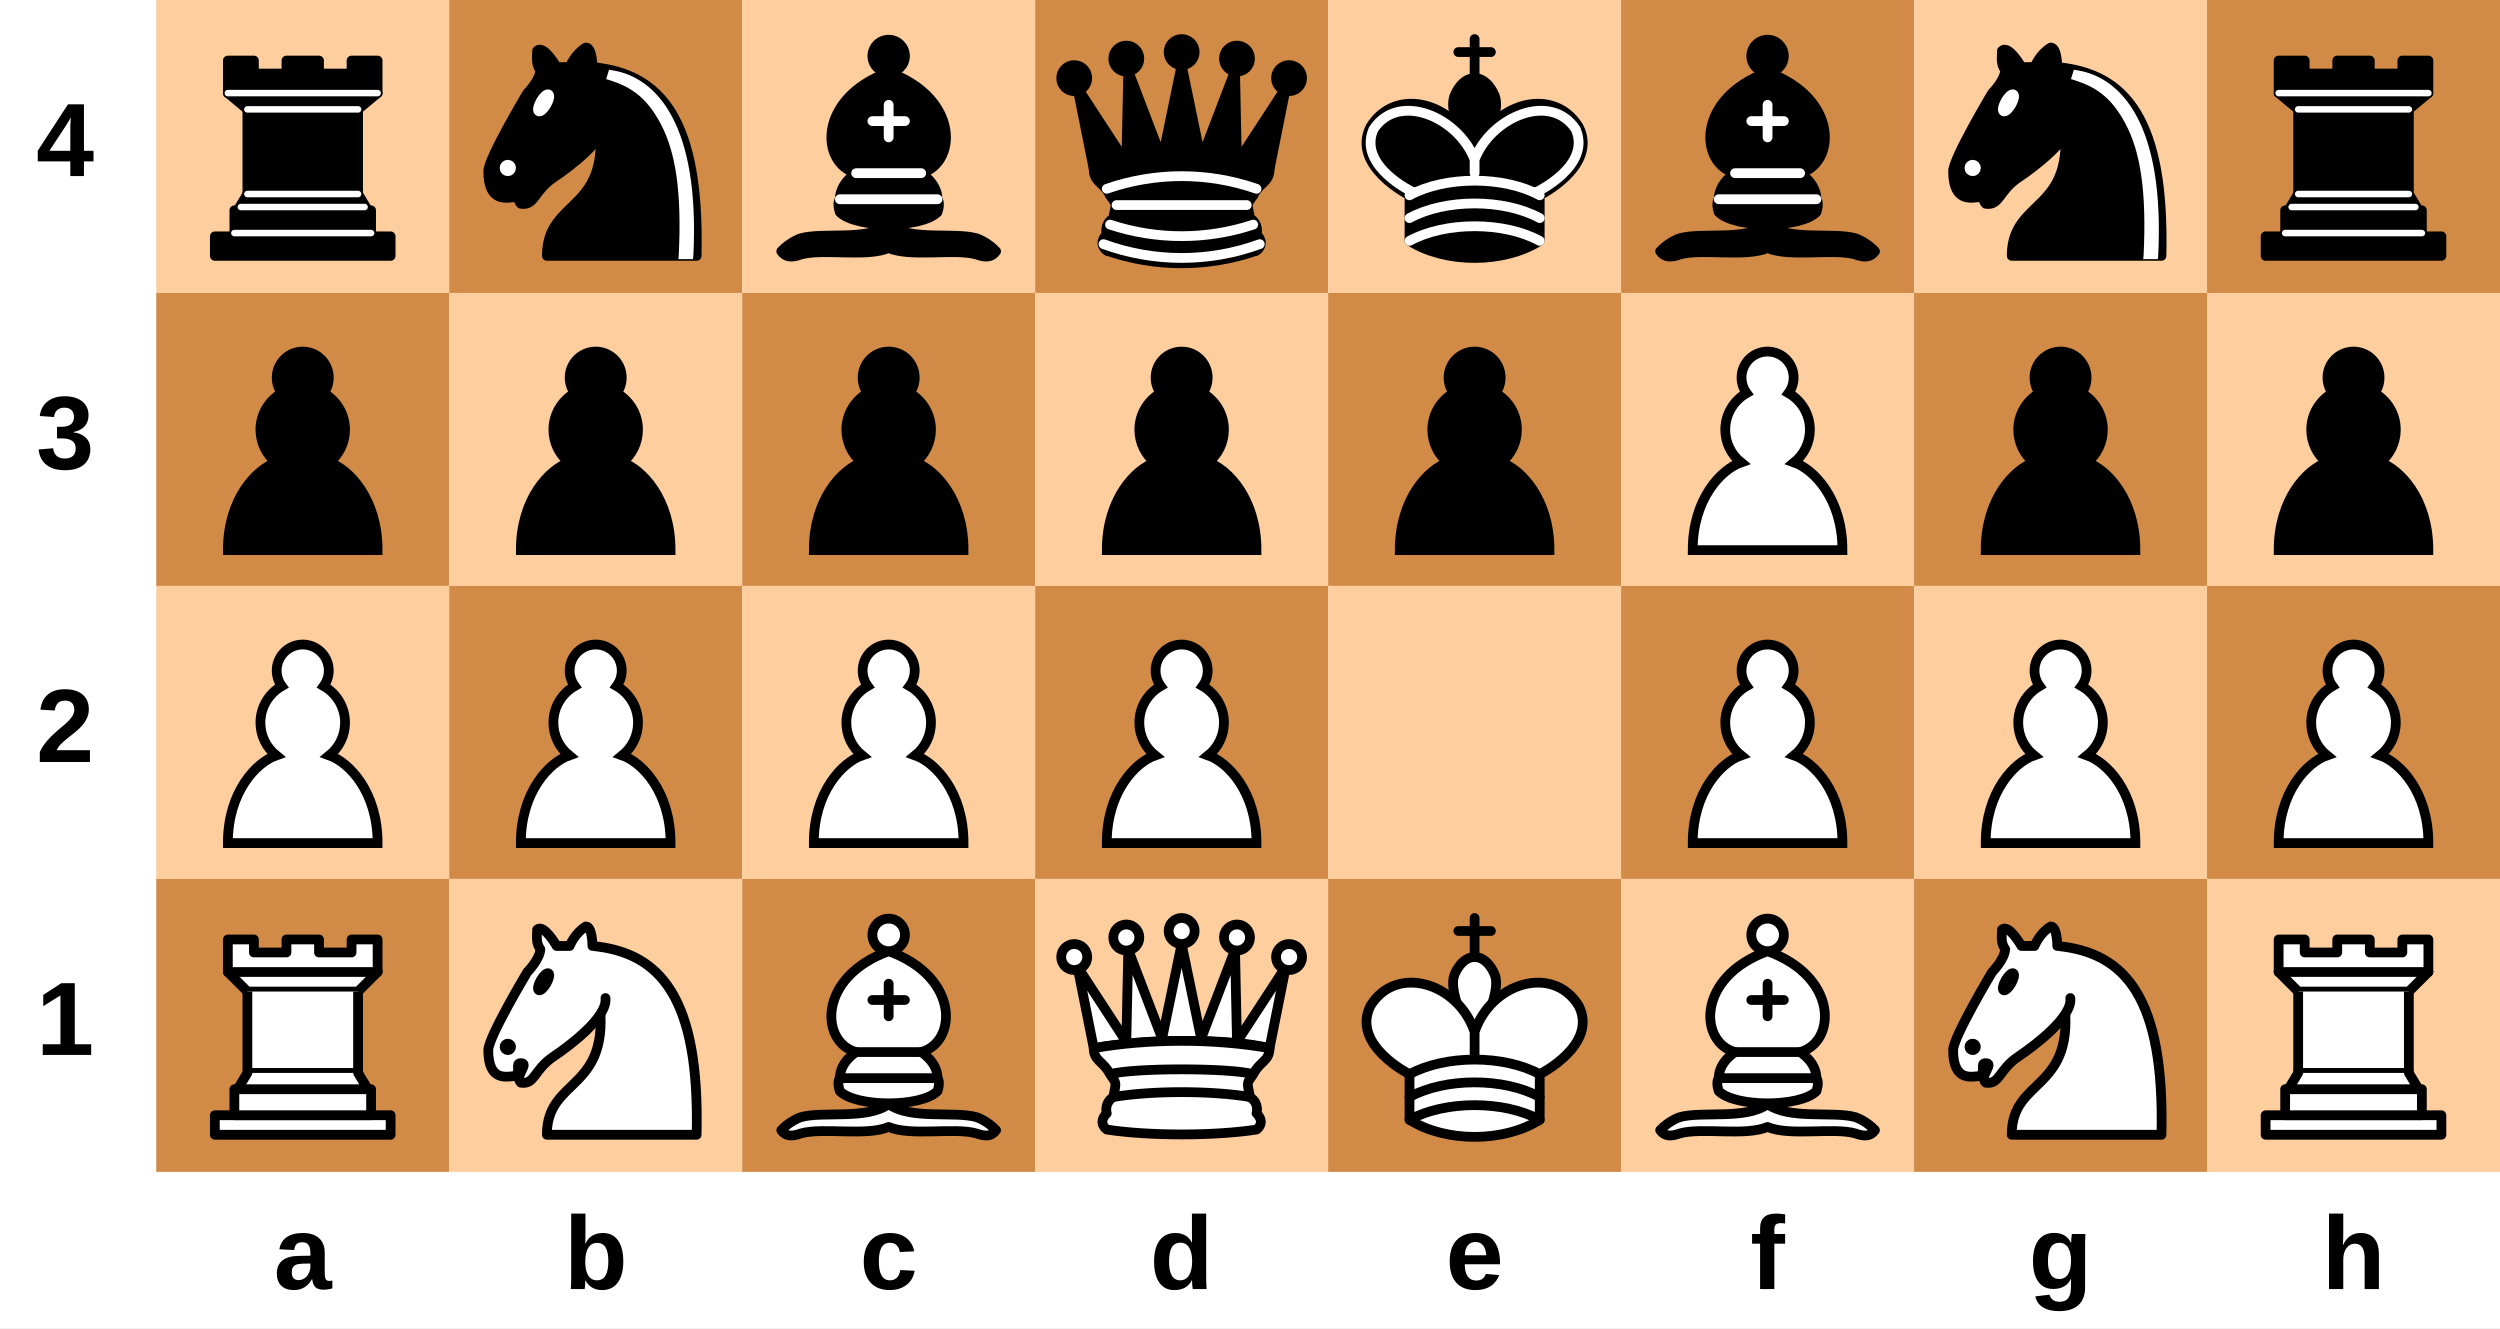
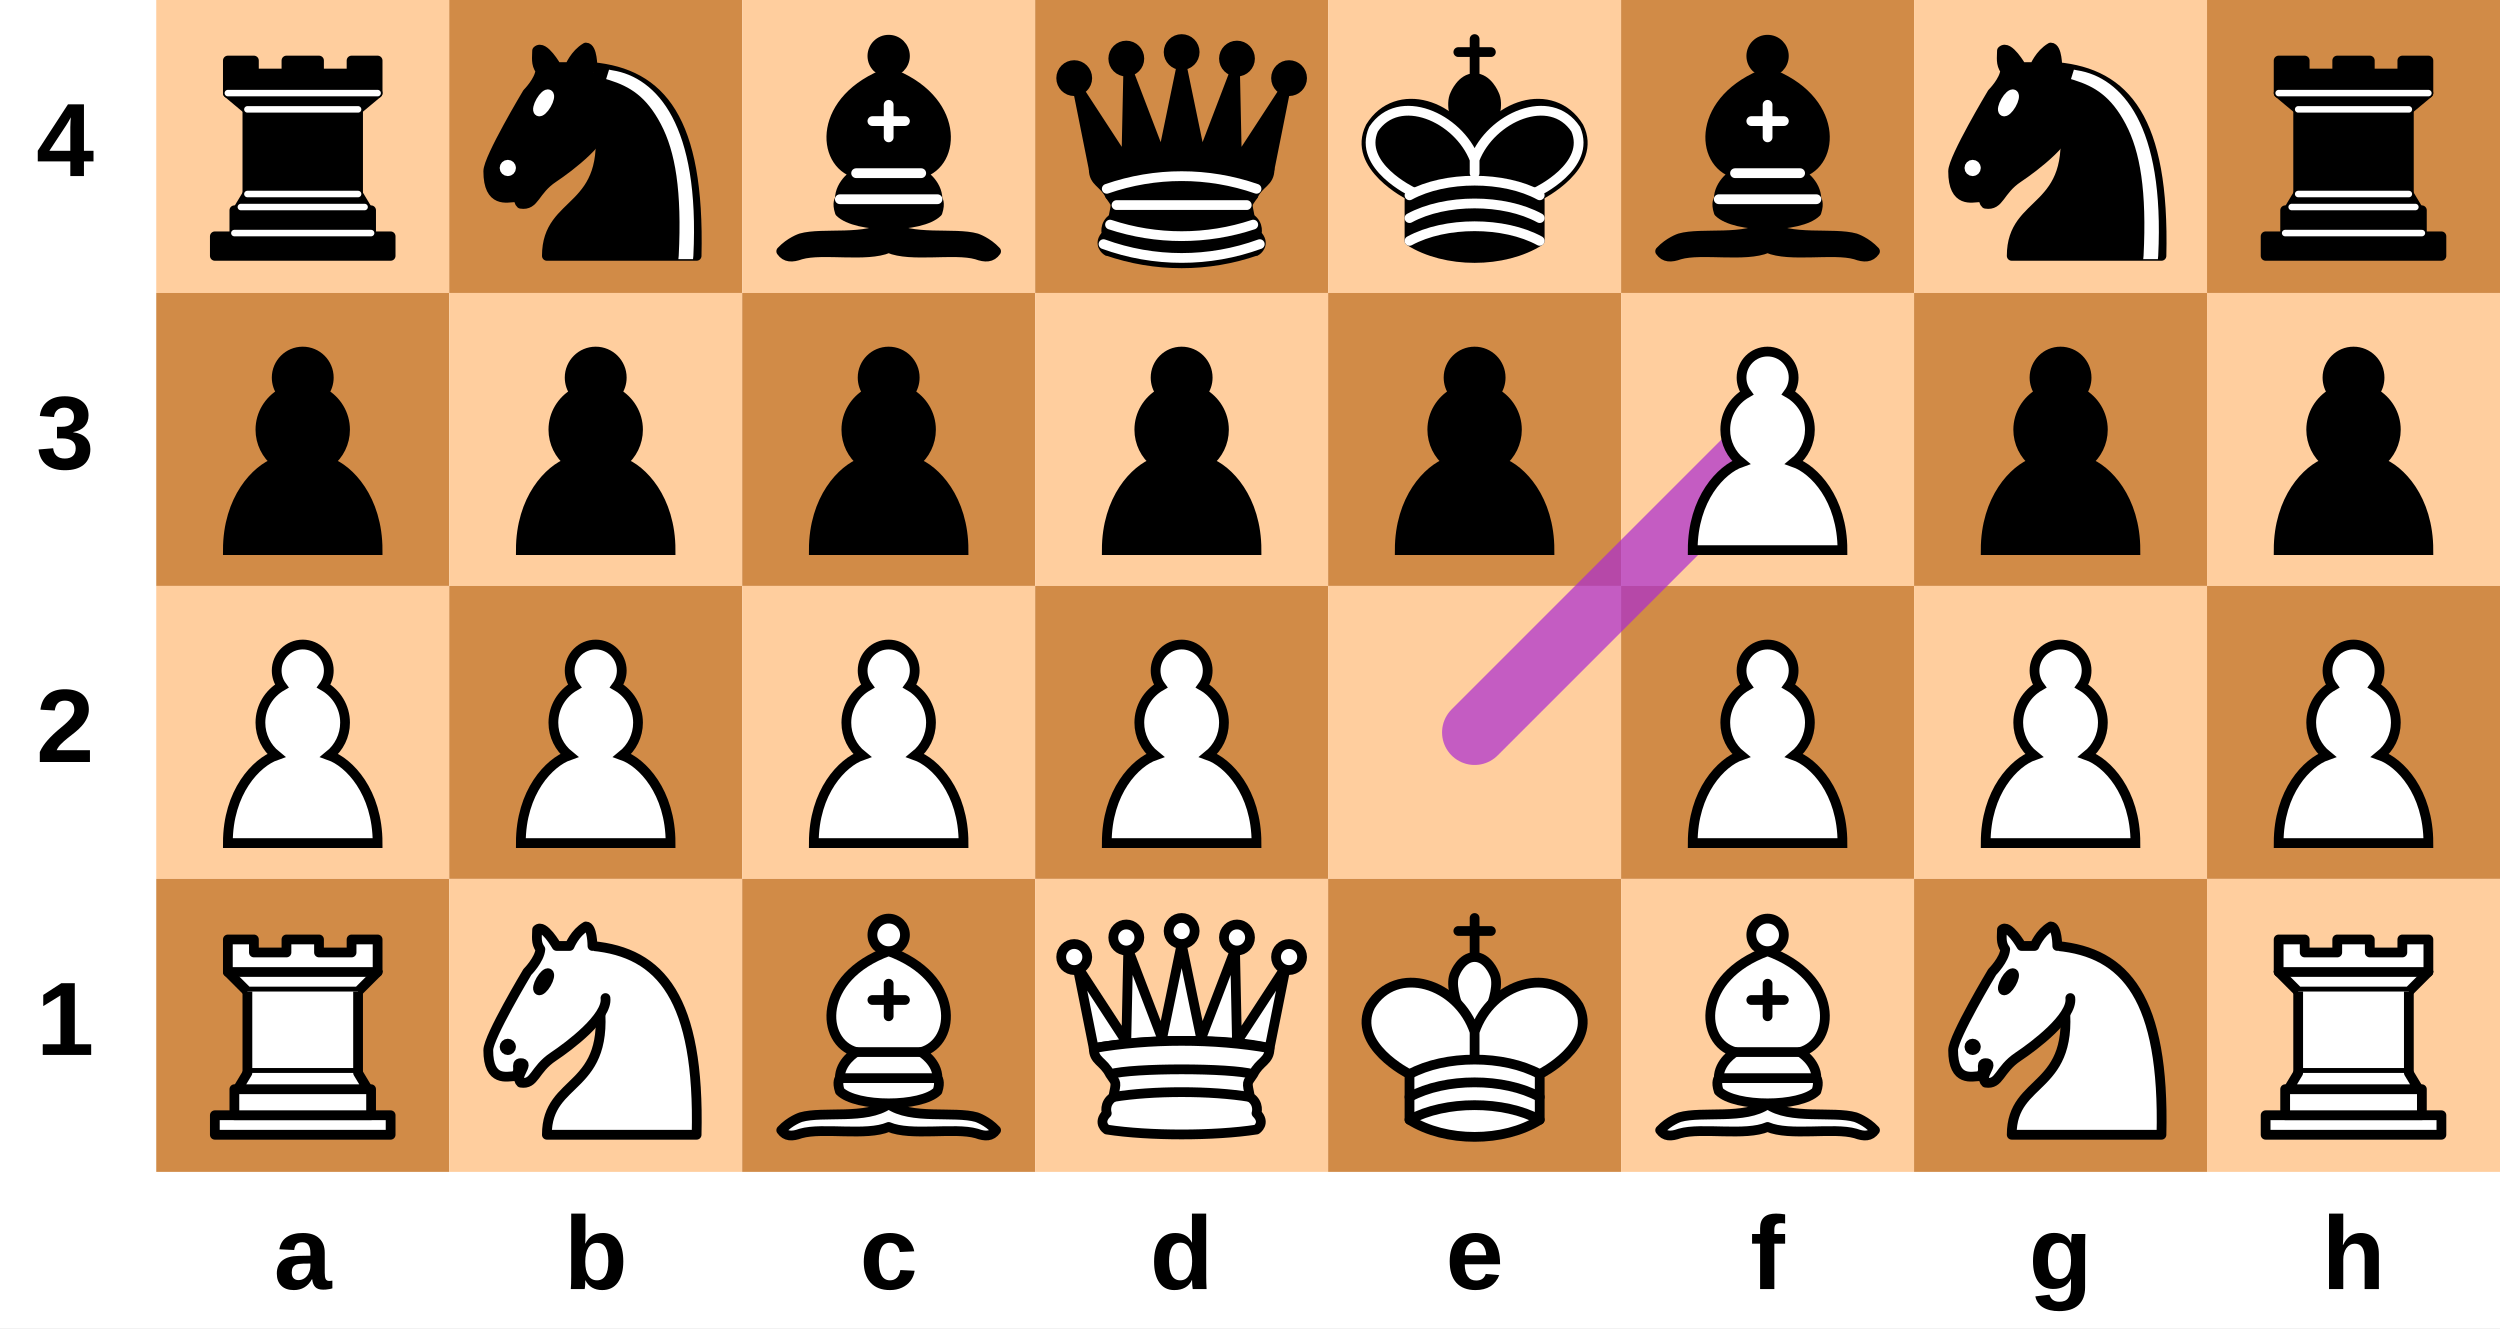
<svg xmlns="http://www.w3.org/2000/svg" xmlns:xlink="http://www.w3.org/1999/xlink" version="1.1" viewBox="-24 0 384 204" width="384" height="204">
  <symbol id="r" width="45" height="45" overflow="visible">
    <rect width="45" height="45" fill="#ffce9e" />
  </symbol>
  <symbol id="r_v1" width="45" height="45" overflow="visible">
    <g style="opacity:1; fill:#000000; fill-opacity:1; fill-rule:evenodd; stroke:#000000; stroke-width:1.5; stroke-linecap:round;stroke-linejoin:round;stroke-miterlimit:4; stroke-dasharray:none; stroke-opacity:1;" transform="translate(0,0.3)">
      <path d="M 9,39 L 36,39 L 36,36 L 9,36 L 9,39 z " style="stroke-linecap:butt;" />
      <path d="M 12.5,32 L 14,29.5 L 31,29.5 L 32.5,32 L 12.5,32 z " style="stroke-linecap:butt;" />
      <path d="M 12,36 L 12,32 L 33,32 L 33,36 L 12,36 z " style="stroke-linecap:butt;" />
      <path d="M 14,29.5 L 14,16.5 L 31,16.5 L 31,29.5 L 14,29.5 z " style="stroke-linecap:butt;stroke-linejoin:miter;" />
      <path d="M 14,16.5 L 11,14 L 34,14 L 31,16.5 L 14,16.5 z " style="stroke-linecap:butt;" />
      <path d="M 11,14 L 11,9 L 15,9 L 15,11 L 20,11 L 20,9 L 25,9 L 25,11 L 30,11 L 30,9 L 34,9 L 34,14 L 11,14 z " style="stroke-linecap:butt;" />
      <path d="M 12,35.5 L 33,35.5 L 33,35.5" style="fill:none; stroke:#ffffff; stroke-width:1; stroke-linejoin:miter;" />
      <path d="M 13,31.5 L 32,31.5" style="fill:none; stroke:#ffffff; stroke-width:1; stroke-linejoin:miter;" />
      <path d="M 14,29.5 L 31,29.5" style="fill:none; stroke:#ffffff; stroke-width:1; stroke-linejoin:miter;" />
      <path d="M 14,16.5 L 31,16.5" style="fill:none; stroke:#ffffff; stroke-width:1; stroke-linejoin:miter;" />
      <path d="M 11,14 L 34,14" style="fill:none; stroke:#ffffff; stroke-width:1; stroke-linejoin:miter;" />
    </g>
  </symbol>
  <symbol id="n" width="45" height="45" overflow="visible">
    <rect width="45" height="45" fill="#d18b47" />
  </symbol>
  <symbol id="n_v1" width="45" height="45" overflow="visible">
    <g style="opacity:1; fill:none; fill-opacity:1; fill-rule:evenodd; stroke:#000000; stroke-width:1.5; stroke-linecap:round;stroke-linejoin:round;stroke-miterlimit:4; stroke-dasharray:none; stroke-opacity:1;" transform="translate(0,0.3)">
      <path d="M 22,10 C 32.5,11 38.5,18 38,39 L 15,39 C 15,30 25,32.5 23,18" style="fill:#000000; stroke:#000000;" />
      <path d="M 24,18 C 24.38,20.91 18.45,25.37 16,27 C 13,29 13.18,31.34 11,31 C 9.958,30.06 12.41,27.96 11,28 C 10,28 11.19,29.23 10,30 C 9,30 5.997,31 6,26 C 6,24 12,14 12,14 C 12,14 13.89,12.1 14,10.5 C 13.27,9.506 13.5,8.5 13.5,7.5 C 14.5,6.5 16.5,10 16.5,10 L 18.5,10 C 18.5,10 19.28,8.008 21,7 C 22,7 22,10 22,10" style="fill:#000000; stroke:#000000;" />
      <path d="M 9.5 25.5 A 0.5 0.5 0 1 1 8.5,25.5 A 0.5 0.5 0 1 1 9.5 25.5 z" style="fill:#ffffff; stroke:#ffffff;" />
      <path d="M 15 15.5 A 0.5 1.5 0 1 1  14,15.5 A 0.5 1.5 0 1 1  15 15.5 z" transform="matrix(0.866,0.5,-0.5,0.866,9.693,-5.173)" style="fill:#ffffff; stroke:#ffffff;" />
      <path d="M 24.55,10.4 L 24.1,11.85 L 24.6,12 C 27.75,13 30.25,14.49 32.5,18.75 C 34.75,23.01 35.75,29.06 35.25,39 L 35.2,39.5 L 37.45,39.5 L 37.5,39 C 38,28.94 36.62,22.15 34.25,17.66 C 31.88,13.17 28.46,11.02 25.06,10.5 L 24.55,10.4 z " style="fill:#ffffff; stroke:none;" />
    </g>
  </symbol>
  <symbol id="b" width="45" height="45" overflow="visible">
    <g style="opacity:1; fill:none; fill-rule:evenodd; fill-opacity:1; stroke:#000000; stroke-width:1.5; stroke-linecap:round; stroke-linejoin:round; stroke-miterlimit:4; stroke-dasharray:none; stroke-opacity:1;" transform="translate(0,0.6)">
      <g style="fill:#000000; stroke:#000000; stroke-linecap:butt;">
        <path d="M 9,36 C 12.39,35.03 19.11,36.43 22.5,34 C 25.89,36.43 32.61,35.03 36,36 C 36,36 37.65,36.54 39,38 C 38.32,38.97 37.35,38.99 36,38.5 C 32.61,37.53 25.89,38.96 22.5,37.5 C 19.11,38.96 12.39,37.53 9,38.5 C 7.65,38.99 6.68,38.97 6,38 C 7.35,36.54 9,36 9,36 z" />
        <path d="M 15,32 C 17.5,34.5 27.5,34.5 30,32 C 30.5,30.5 30,30 30,30 C 30,27.5 27.5,26 27.5,26 C 33,24.5 33.5,14.5 22.5,10.5 C 11.5,14.5 12,24.5 17.5,26 C 17.5,26 15,27.5 15,30 C 15,30 14.5,30.5 15,32 z" />
        <path d="M 25 8 A 2.5 2.5 0 1 1  20,8 A 2.5 2.5 0 1 1  25 8 z" />
      </g>
      <path d="M 17.5,26 L 27.5,26 M 15,30 L 30,30 M 22.5,15.5 L 22.5,20.5 M 20,18 L 25,18" style="fill:none; stroke:#ffffff; stroke-linejoin:miter;" />
    </g>
  </symbol>
  <symbol id="q" width="45" height="45" overflow="visible">
    <g style="fill:#000000;stroke:#000000;stroke-width:1.5; stroke-linecap:round;stroke-linejoin:round">
      <path d="M 9,26 C 17.5,24.5 30,24.5 36,26 L 38.5,13.5 L 31,25 L 30.7,10.9 L 25.5,24.5 L 22.5,10 L 19.5,24.5 L 14.3,10.9 L 14,25 L 6.5,13.5 L 9,26 z" style="stroke-linecap:butt;fill:#000000" />
      <path d="m 9,26 c 0,2 1.5,2 2.5,4 1,1.5 1,1 0.5,3.5 -1.5,1 -1,2.5 -1,2.5 -1.5,1.5 0,2.5 0,2.5 6.5,1 16.5,1 23,0 0,0 1.5,-1 0,-2.5 0,0 0.5,-1.5 -1,-2.5 -0.5,-2.5 -0.5,-2 0.5,-3.5 1,-2 2.5,-2 2.5,-4 -8.5,-1.5 -18.5,-1.5 -27,0 z" />
      <path d="M 11.5,30 C 15,29 30,29 33.5,30" />
      <path d="m 12,33.5 c 6,-1 15,-1 21,0" />
      <circle cx="6" cy="12" r="2" />
      <circle cx="14" cy="9" r="2" />
      <circle cx="22.5" cy="8" r="2" />
      <circle cx="31" cy="9" r="2" />
      <circle cx="39" cy="12" r="2" />
      <path d="M 11,38.5 A 35,35 1 0 0 34,38.5" style="fill:none; stroke:#000000;stroke-linecap:butt;" />
      <g style="fill:none; stroke:#ffffff;">
        <path d="M 11,29 A 35,35 1 0 1 34,29" />
        <path d="M 12.5,31.5 L 32.5,31.5" />
        <path d="M 11.5,34.5 A 35,35 1 0 0 33.5,34.5" />
        <path d="M 10.5,37.5 A 35,35 1 0 0 34.5,37.5" />
      </g>
    </g>
  </symbol>
  <symbol id="k" width="45" height="45" overflow="visible">
    <g style="fill:none; fill-opacity:1; fill-rule:evenodd; stroke:#000000; stroke-width:1.5; stroke-linecap:round;stroke-linejoin:round;stroke-miterlimit:4; stroke-dasharray:none; stroke-opacity:1;">
      <path d="M 22.5,11.63 L 22.5,6" style="fill:none; stroke:#000000; stroke-linejoin:miter;" />
      <path d="M 22.5,25 C 22.5,25 27,17.5 25.5,14.5 C 25.5,14.5 24.5,12 22.5,12 C 20.5,12 19.5,14.5 19.5,14.5 C 18,17.5 22.5,25 22.5,25" style="fill:#000000;fill-opacity:1; stroke-linecap:butt; stroke-linejoin:miter;" />
      <path d="M 12.5,37 C 18,40.5 27,40.5 32.5,37 L 32.5,30 C 32.5,30 41.5,25.5 38.5,19.5 C 34.5,13 25,16 22.5,23.5 L 22.5,27 L 22.5,23.5 C 20,16 10.5,13 6.5,19.5 C 3.5,25.5 12.5,30 12.5,30 L 12.5,37" style="fill:#000000; stroke:#000000;" />
      <path d="M 20,8 L 25,8" style="fill:none; stroke:#000000; stroke-linejoin:miter;" />
      <path d="M 32,29.5 C 32,29.5 40.5,25.5 38.03,19.85 C 34.15,14 25,18 22.5,24.5 L 22.5,26.6 L 22.5,24.5 C 20,18 10.85,14 6.97,19.85 C 4.5,25.5 13,29.5 13,29.5" style="fill:none; stroke:#ffffff;" />
      <path d="M 12.5,30 C 18,27 27,27 32.5,30 M 12.5,33.5 C 18,30.5 27,30.5 32.5,33.5 M 12.5,37 C 18,34 27,34 32.5,37" style="fill:none; stroke:#ffffff;" />
    </g>
  </symbol>
  <symbol id="p" width="45" height="45" overflow="visible">
    <path d="m 22.5,9 c -2.21,0 -4,1.79 -4,4 0,0.89 0.29,1.71 0.78,2.38 C 17.33,16.5 16,18.59 16,21 c 0,2.03 0.94,3.84 2.41,5.03 C 15.41,27.09 11,31.58 11,39.5 H 34 C 34,31.58 29.59,27.09 26.59,26.03 28.06,24.84 29,23.03 29,21 29,18.59 27.67,16.5 25.72,15.38 26.21,14.71 26.5,13.89 26.5,13 c 0,-2.21 -1.79,-4 -4,-4 z" style="opacity:1; fill:#000000; fill-opacity:1; fill-rule:nonzero; stroke:#000000; stroke-width:1.5; stroke-linecap:round; stroke-linejoin:miter; stroke-miterlimit:4; stroke-dasharray:none; stroke-opacity:1;" />
  </symbol>
  <symbol id="P" width="45" height="45" overflow="visible">
    <path d="m 22.5,9 c -2.21,0 -4,1.79 -4,4 0,0.89 0.29,1.71 0.78,2.38 C 17.33,16.5 16,18.59 16,21 c 0,2.03 0.94,3.84 2.41,5.03 C 15.41,27.09 11,31.58 11,39.5 H 34 C 34,31.58 29.59,27.09 26.59,26.03 28.06,24.84 29,23.03 29,21 29,18.59 27.67,16.5 25.72,15.38 26.21,14.71 26.5,13.89 26.5,13 c 0,-2.21 -1.79,-4 -4,-4 z" style="opacity:1; fill:#ffffff; fill-opacity:1; fill-rule:nonzero; stroke:#000000; stroke-width:1.5; stroke-linecap:round; stroke-linejoin:miter; stroke-miterlimit:4; stroke-dasharray:none; stroke-opacity:1;" />
  </symbol>
  <symbol id="R" width="45" height="45" overflow="visible">
    <g style="opacity:1; fill:#ffffff; fill-opacity:1; fill-rule:evenodd; stroke:#000000; stroke-width:1.5; stroke-linecap:round;stroke-linejoin:round;stroke-miterlimit:4; stroke-dasharray:none; stroke-opacity:1;" transform="translate(0,0.3)">
      <path d="M 9,39 L 36,39 L 36,36 L 9,36 L 9,39 z " style="stroke-linecap:butt;" />
      <path d="M 12,36 L 12,32 L 33,32 L 33,36 L 12,36 z " style="stroke-linecap:butt;" />
      <path d="M 11,14 L 11,9 L 15,9 L 15,11 L 20,11 L 20,9 L 25,9 L 25,11 L 30,11 L 30,9 L 34,9 L 34,14" style="stroke-linecap:butt;" />
      <path d="M 34,14 L 31,17 L 14,17 L 11,14" />
      <path d="M 31,17 L 31,29.5 L 14,29.5 L 14,17" style="stroke-linecap:butt; stroke-linejoin:miter;" />
      <path d="M 31,29.5 L 32.5,32 L 12.5,32 L 14,29.5" />
      <path d="M 11,14 L 34,14" style="fill:none; stroke:#000000; stroke-linejoin:miter;" />
    </g>
  </symbol>
  <symbol id="N" width="45" height="45" overflow="visible">
    <g style="opacity:1; fill:none; fill-opacity:1; fill-rule:evenodd; stroke:#000000; stroke-width:1.5; stroke-linecap:round;stroke-linejoin:round;stroke-miterlimit:4; stroke-dasharray:none; stroke-opacity:1;" transform="translate(0,0.3)">
      <path d="M 22,10 C 32.5,11 38.5,18 38,39 L 15,39 C 15,30 25,32.5 23,18" style="fill:#ffffff; stroke:#000000;" />
      <path d="M 24,18 C 24.38,20.91 18.45,25.37 16,27 C 13,29 13.18,31.34 11,31 C 9.958,30.06 12.41,27.96 11,28 C 10,28 11.19,29.23 10,30 C 9,30 5.997,31 6,26 C 6,24 12,14 12,14 C 12,14 13.89,12.1 14,10.5 C 13.27,9.506 13.5,8.5 13.5,7.5 C 14.5,6.5 16.5,10 16.5,10 L 18.5,10 C 18.5,10 19.28,8.008 21,7 C 22,7 22,10 22,10" style="fill:#ffffff; stroke:#000000;" />
      <path d="M 9.5 25.5 A 0.5 0.5 0 1 1 8.5,25.5 A 0.5 0.5 0 1 1 9.5 25.5 z" style="fill:#000000; stroke:#000000;" />
      <path d="M 15 15.5 A 0.5 1.5 0 1 1  14,15.5 A 0.5 1.5 0 1 1  15 15.5 z" transform="matrix(0.866,0.5,-0.5,0.866,9.693,-5.173)" style="fill:#000000; stroke:#000000;" />
    </g>
  </symbol>
  <symbol id="B" width="45" height="45" overflow="visible">
    <g style="opacity:1; fill:none; fill-rule:evenodd; fill-opacity:1; stroke:#000000; stroke-width:1.5; stroke-linecap:round; stroke-linejoin:round; stroke-miterlimit:4; stroke-dasharray:none; stroke-opacity:1;" transform="translate(0,0.6)">
      <g style="fill:#ffffff; stroke:#000000; stroke-linecap:butt;">
        <path d="M 9,36 C 12.39,35.03 19.11,36.43 22.5,34 C 25.89,36.43 32.61,35.03 36,36 C 36,36 37.65,36.54 39,38 C 38.32,38.97 37.35,38.99 36,38.5 C 32.61,37.53 25.89,38.96 22.5,37.5 C 19.11,38.96 12.39,37.53 9,38.5 C 7.65,38.99 6.68,38.97 6,38 C 7.35,36.54 9,36 9,36 z" />
        <path d="M 15,32 C 17.5,34.5 27.5,34.5 30,32 C 30.5,30.5 30,30 30,30 C 30,27.5 27.5,26 27.5,26 C 33,24.5 33.5,14.5 22.5,10.5 C 11.5,14.5 12,24.5 17.5,26 C 17.5,26 15,27.5 15,30 C 15,30 14.5,30.5 15,32 z" />
        <path d="M 25 8 A 2.5 2.5 0 1 1  20,8 A 2.5 2.5 0 1 1  25 8 z" />
      </g>
      <path d="M 17.5,26 L 27.5,26 M 15,30 L 30,30 M 22.5,15.5 L 22.5,20.5 M 20,18 L 25,18" style="fill:none; stroke:#000000; stroke-linejoin:miter;" />
    </g>
  </symbol>
  <symbol id="Q" width="45" height="45" overflow="visible">
    <g style="fill:#ffffff;stroke:#000000;stroke-width:1.5;stroke-linejoin:round">
      <path d="M 9,26 C 17.5,24.5 30,24.5 36,26 L 38.5,13.5 L 31,25 L 30.7,10.9 L 25.5,24.5 L 22.5,10 L 19.5,24.5 L 14.3,10.9 L 14,25 L 6.5,13.5 L 9,26 z" />
      <path d="M 9,26 C 9,28 10.5,28 11.5,30 C 12.5,31.5 12.5,31 12,33.5 C 10.5,34.5 11,36 11,36 C 9.5,37.5 11,38.5 11,38.5 C 17.5,39.5 27.5,39.5 34,38.5 C 34,38.5 35.5,37.5 34,36 C 34,36 34.5,34.5 33,33.5 C 32.5,31 32.5,31.5 33.5,30 C 34.5,28 36,28 36,26 C 27.5,24.5 17.5,24.5 9,26 z" />
      <path d="M 11.5,30 C 15,29 30,29 33.5,30" style="fill:none" />
      <path d="M 12,33.5 C 18,32.5 27,32.5 33,33.5" style="fill:none" />
      <circle cx="6" cy="12" r="2" />
      <circle cx="14" cy="9" r="2" />
      <circle cx="22.5" cy="8" r="2" />
      <circle cx="31" cy="9" r="2" />
      <circle cx="39" cy="12" r="2" />
    </g>
  </symbol>
  <symbol id="K" width="45" height="45" overflow="visible">
    <g style="fill:none; fill-opacity:1; fill-rule:evenodd; stroke:#000000; stroke-width:1.5; stroke-linecap:round;stroke-linejoin:round;stroke-miterlimit:4; stroke-dasharray:none; stroke-opacity:1;">
      <path d="M 22.5,11.63 L 22.5,6" style="fill:none; stroke:#000000; stroke-linejoin:miter;" />
      <path d="M 20,8 L 25,8" style="fill:none; stroke:#000000; stroke-linejoin:miter;" />
      <path d="M 22.5,25 C 22.5,25 27,17.5 25.5,14.5 C 25.5,14.5 24.5,12 22.5,12 C 20.5,12 19.5,14.5 19.5,14.5 C 18,17.5 22.5,25 22.5,25" style="fill:#ffffff; stroke:#000000; stroke-linecap:butt; stroke-linejoin:miter;" />
      <path d="M 12.5,37 C 18,40.5 27,40.5 32.5,37 L 32.5,30 C 32.5,30 41.5,25.5 38.5,19.5 C 34.5,13 25,16 22.5,23.5 L 22.5,27 L 22.5,23.5 C 20,16 10.5,13 6.5,19.5 C 3.5,25.5 12.5,30 12.5,30 L 12.5,37" style="fill:#ffffff; stroke:#000000;" />
      <path d="M 12.5,30 C 18,27 27,27 32.5,30" style="fill:none; stroke:#000000;" />
      <path d="M 12.5,33.5 C 18,30.5 27,30.5 32.5,33.5" style="fill:none; stroke:#000000;" />
      <path d="M 12.5,37 C 18,34 27,34 32.5,37" style="fill:none; stroke:#000000;" />
    </g>
  </symbol>
  <rect x="-24" y="0" width="384" height="204" fill="#fff" />
  <use xlink:href="#r" x="0" y="0" />
  <use xlink:href="#n" x="45" y="0" />
  <use xlink:href="#r" x="90" y="0" />
  <use xlink:href="#n" x="135" y="0" />
  <use xlink:href="#r" x="180" y="0" />
  <use xlink:href="#n" x="225" y="0" />
  <use xlink:href="#r" x="270" y="0" />
  <use xlink:href="#n" x="315" y="0" />
  <use xlink:href="#n" x="0" y="45" />
  <use xlink:href="#r" x="45" y="45" />
  <use xlink:href="#n" x="90" y="45" />
  <use xlink:href="#r" x="135" y="45" />
  <use xlink:href="#n" x="180" y="45" />
  <use xlink:href="#r" x="225" y="45" />
  <use xlink:href="#n" x="270" y="45" />
  <use xlink:href="#r" x="315" y="45" />
  <use xlink:href="#r" x="0" y="90" />
  <use xlink:href="#n" x="45" y="90" />
  <use xlink:href="#r" x="90" y="90" />
  <use xlink:href="#n" x="135" y="90" />
  <use xlink:href="#r" x="180" y="90" />
  <use xlink:href="#n" x="225" y="90" />
  <use xlink:href="#r" x="270" y="90" />
  <use xlink:href="#n" x="315" y="90" />
  <use xlink:href="#n" x="0" y="135" />
  <use xlink:href="#r" x="45" y="135" />
  <use xlink:href="#n" x="90" y="135" />
  <use xlink:href="#r" x="135" y="135" />
  <use xlink:href="#n" x="180" y="135" />
  <use xlink:href="#r" x="225" y="135" />
  <use xlink:href="#n" x="270" y="135" />
  <use xlink:href="#r" x="315" y="135" />
+   <line x1="202.5" y1="112.5" x2="247.5" y2="67.5" stroke="hsl(286,65%,50%,70%)" stroke-width="10" stroke-linecap="round" />
  <use xlink:href="#r_v1" x="0" y="0" />
  <use xlink:href="#n_v1" x="45" y="0" />
  <use xlink:href="#b" x="90" y="0" />
  <use xlink:href="#q" x="135" y="0" />
  <use xlink:href="#k" x="180" y="0" />
  <use xlink:href="#b" x="225" y="0" />
  <use xlink:href="#n_v1" x="270" y="0" />
  <use xlink:href="#r_v1" x="315" y="0" />
  <use xlink:href="#p" x="0" y="45" />
  <use xlink:href="#p" x="45" y="45" />
  <use xlink:href="#p" x="90" y="45" />
  <use xlink:href="#p" x="135" y="45" />
  <use xlink:href="#p" x="180" y="45" />
  <use xlink:href="#P" x="225" y="45" />
  <use xlink:href="#p" x="270" y="45" />
  <use xlink:href="#p" x="315" y="45" />
  <use xlink:href="#P" x="0" y="90" />
  <use xlink:href="#P" x="45" y="90" />
  <use xlink:href="#P" x="90" y="90" />
  <use xlink:href="#P" x="135" y="90" />
  <use xlink:href="#P" x="225" y="90" />
  <use xlink:href="#P" x="270" y="90" />
  <use xlink:href="#P" x="315" y="90" />
  <use xlink:href="#R" x="0" y="135" />
  <use xlink:href="#N" x="45" y="135" />
  <use xlink:href="#B" x="90" y="135" />
  <use xlink:href="#Q" x="135" y="135" />
  <use xlink:href="#K" x="180" y="135" />
  <use xlink:href="#B" x="225" y="135" />
  <use xlink:href="#N" x="270" y="135" />
  <use xlink:href="#R" x="315" y="135" />
  <g fill="#000" font-family="Arial, Helvetica, sans-serif" font-size="16" font-weight="600">
    <text x="22.5" y="198" text-anchor="middle">a</text>
    <text x="67.5" y="198" text-anchor="middle">b</text>
    <text x="112.5" y="198" text-anchor="middle">c</text>
    <text x="157.5" y="198" text-anchor="middle">d</text>
    <text x="202.5" y="198" text-anchor="middle">e</text>
    <text x="247.5" y="198" text-anchor="middle">f</text>
    <text x="292.5" y="198" text-anchor="middle">g</text>
    <text x="337.5" y="198" text-anchor="middle">h</text>
    <text x="-14" y="22.5" text-anchor="middle" dominant-baseline="middle">4</text>
    <text x="-14" y="67.5" text-anchor="middle" dominant-baseline="middle">3</text>
    <text x="-14" y="112.5" text-anchor="middle" dominant-baseline="middle">2</text>
    <text x="-14" y="157.5" text-anchor="middle" dominant-baseline="middle">1</text>
  </g>
</svg>
